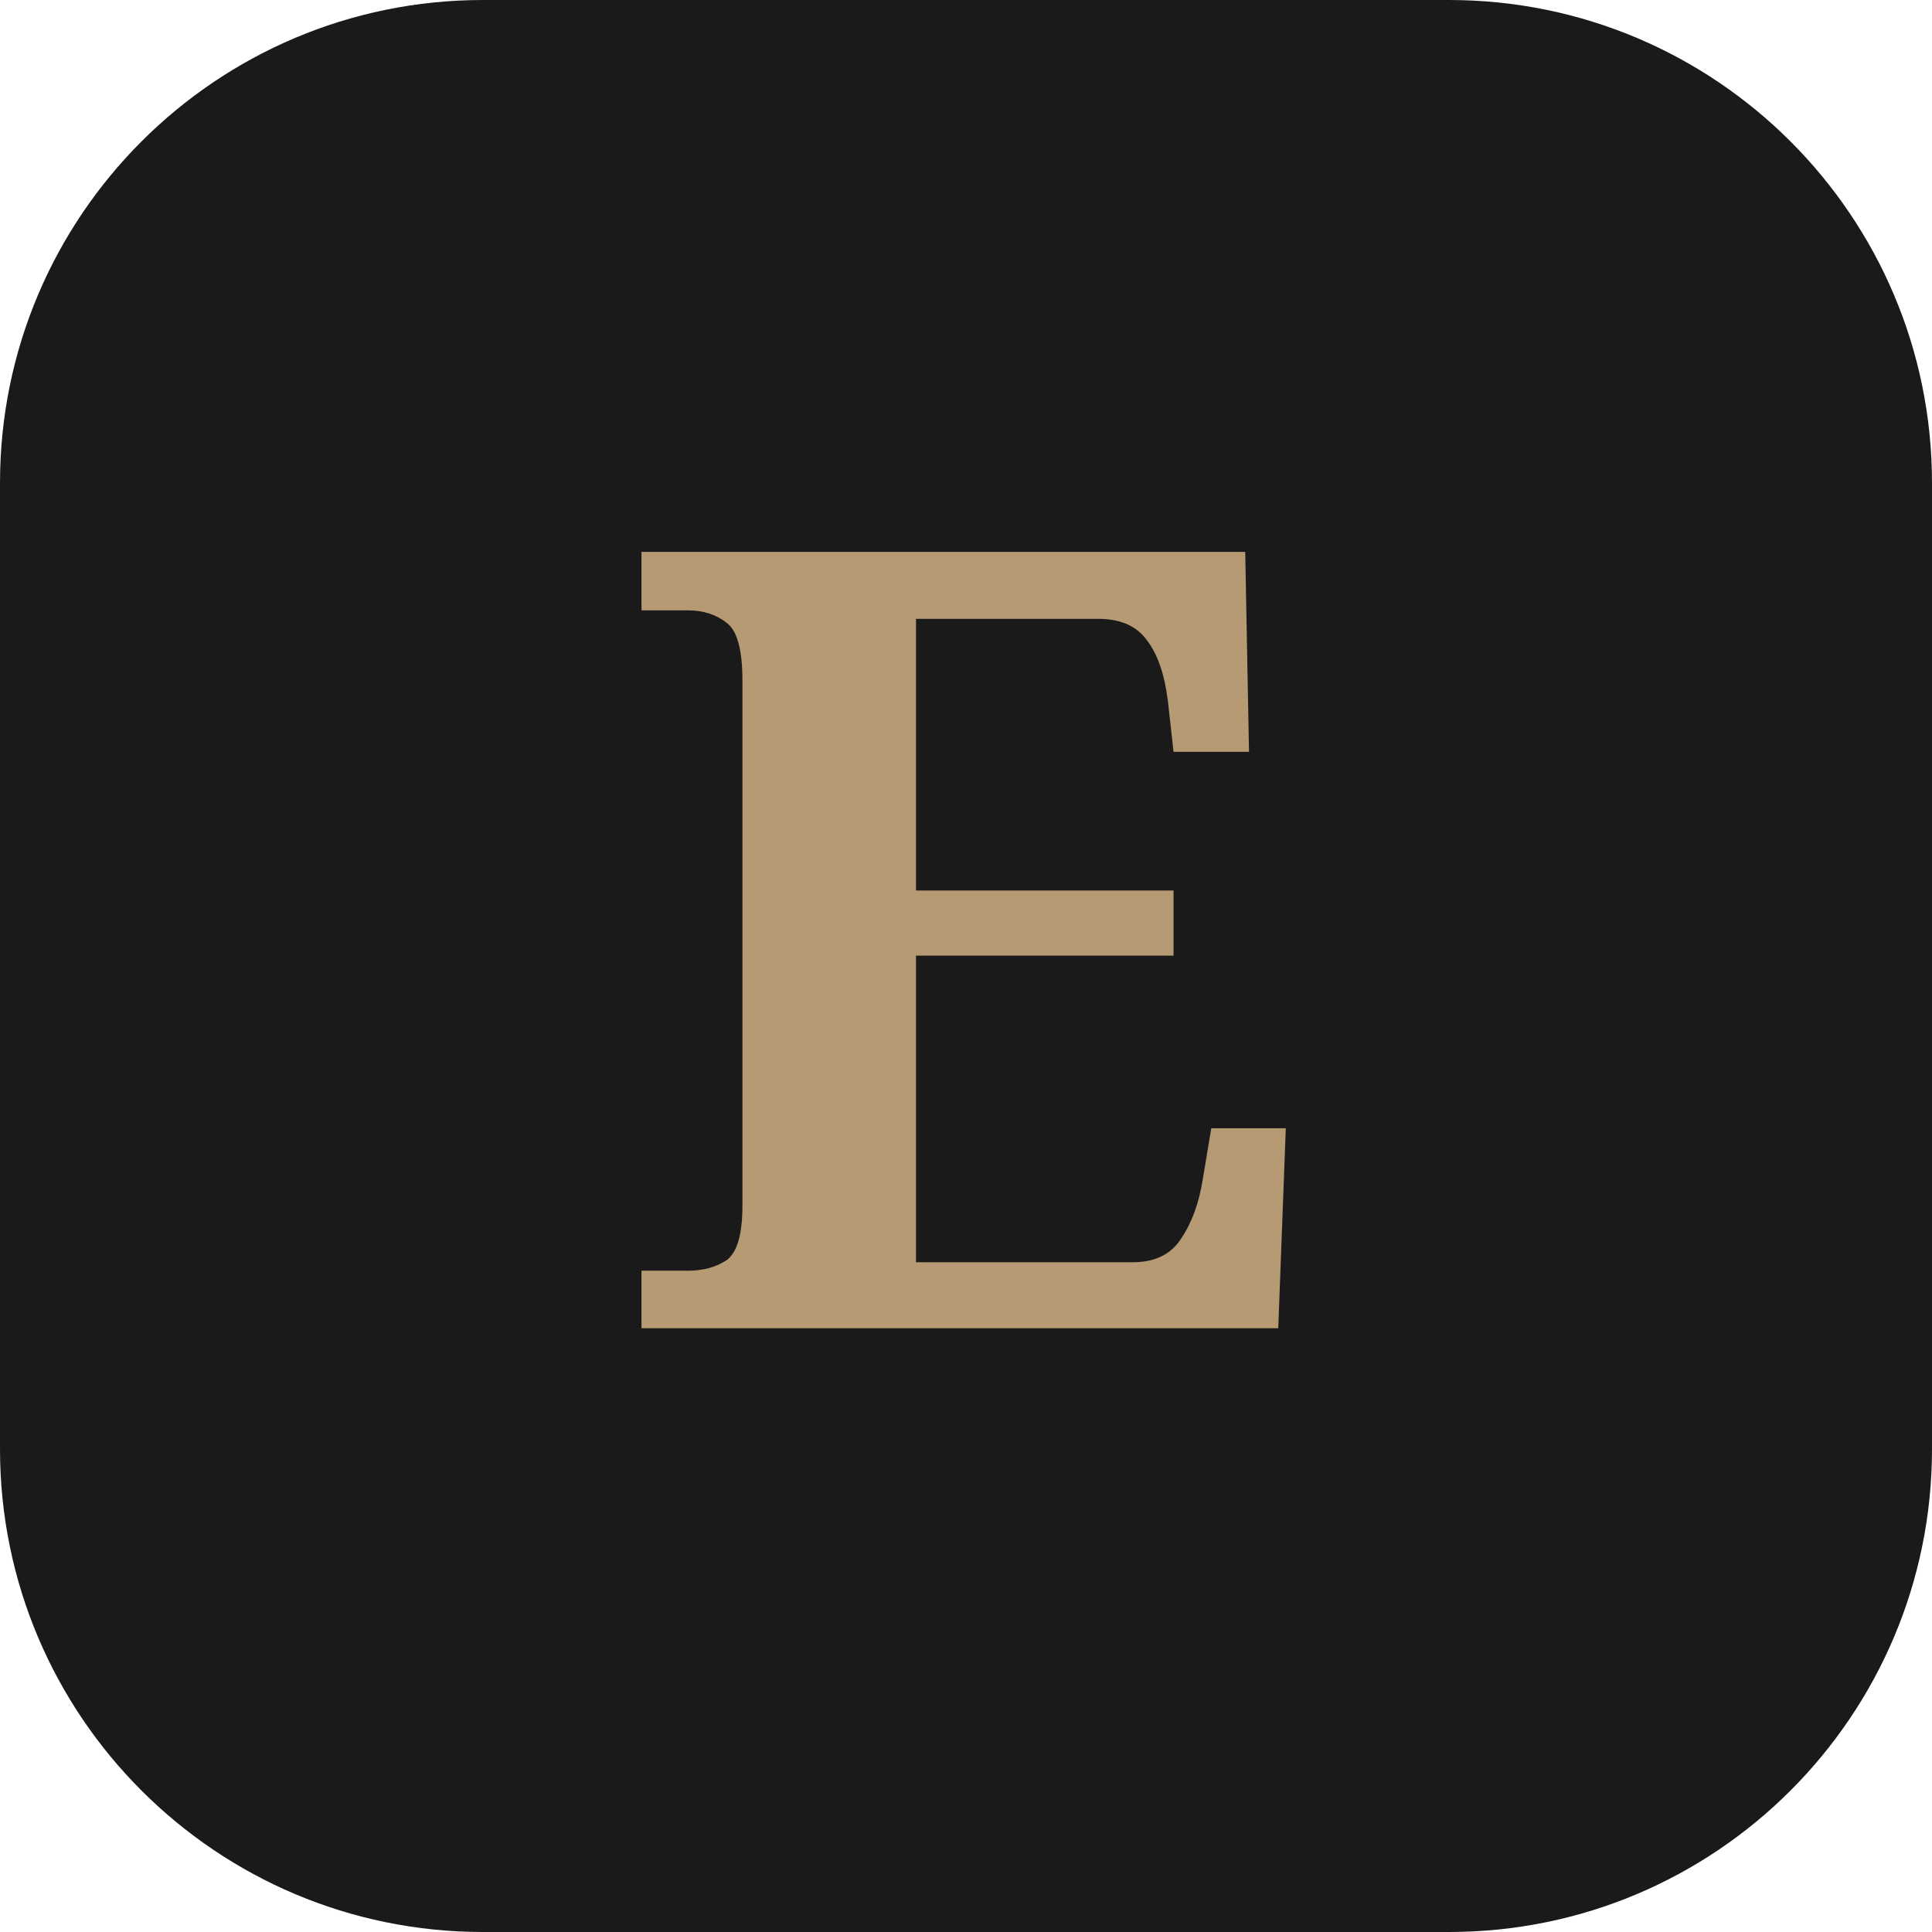
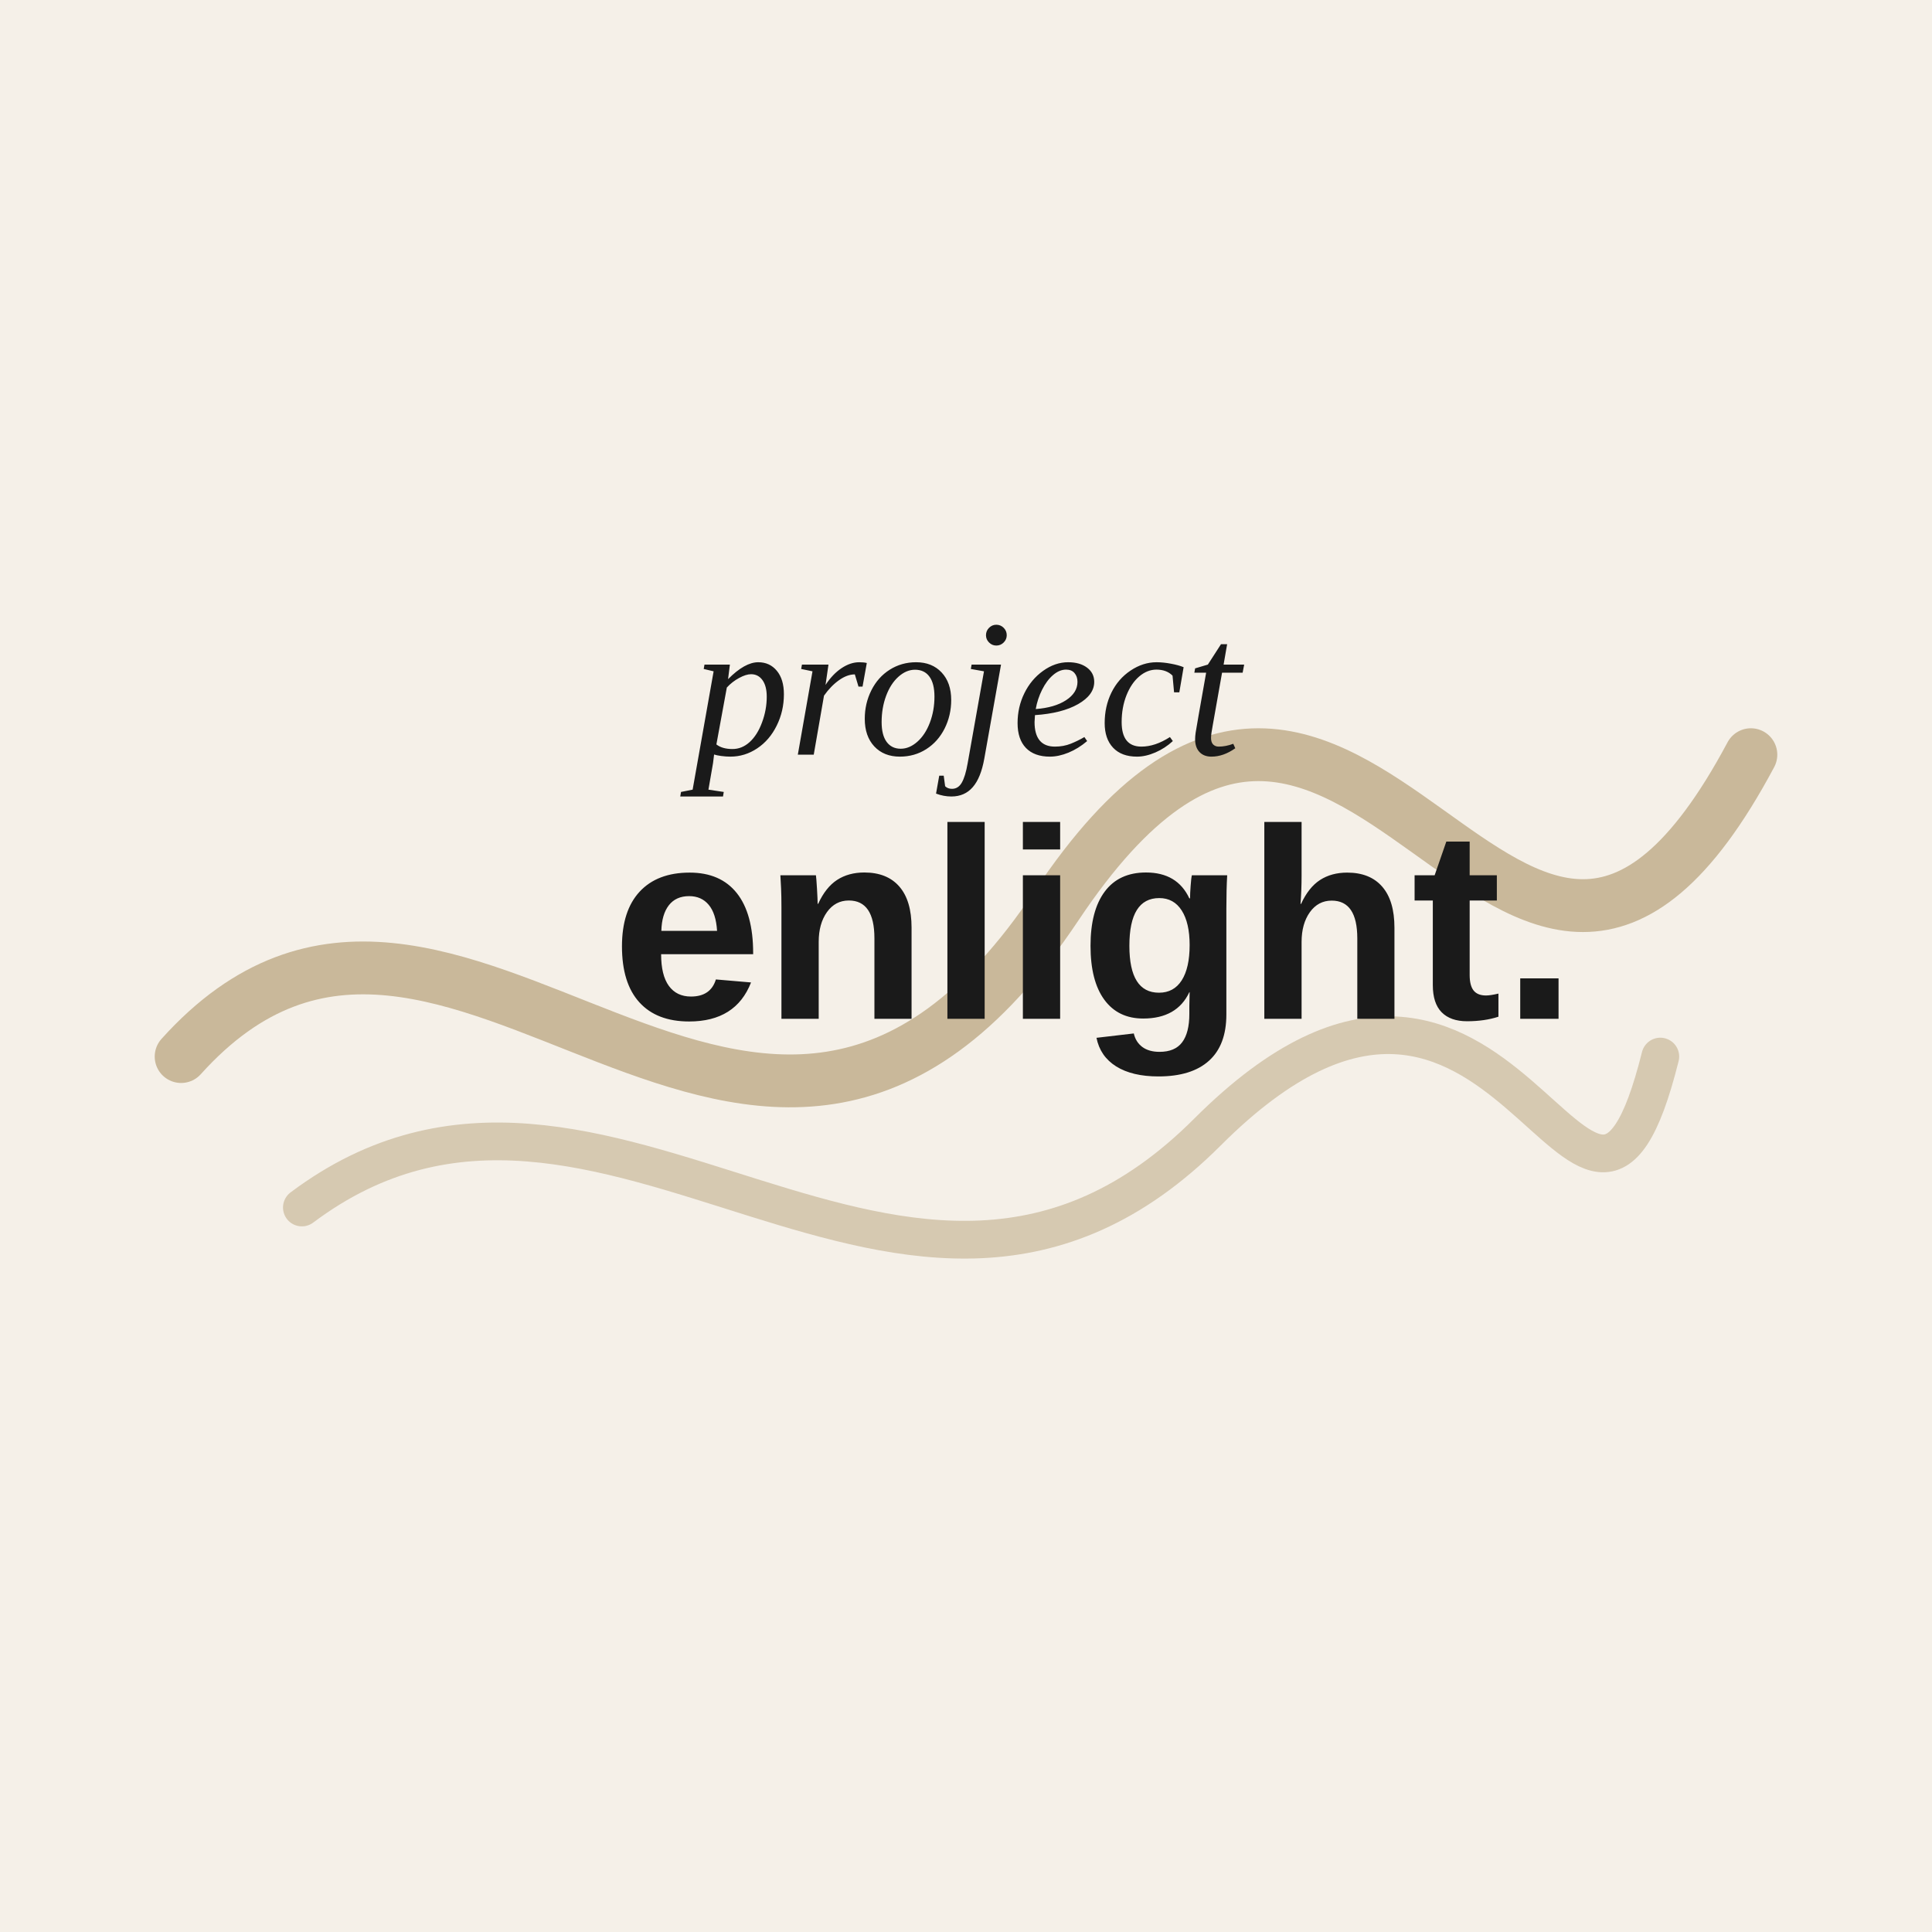
- <svg xmlns="http://www.w3.org/2000/svg" viewBox="0 0 32 32" fill="none">
-   <rect width="32" height="32" rx="8" fill="#1a1a1a" />
-   <text x="16" y="22" text-anchor="middle" fill="#b59a73" font-family="Georgia, serif" font-size="18" font-weight="bold">E</text>
+ <svg xmlns="http://www.w3.org/2000/svg" viewBox="0 0 512 512">
+   <rect width="512" height="512" fill="#f5f0e8" />
+   <path d="M48 280 C120 200, 200 360, 280 240 S 400 320, 464 200" fill="none" stroke="#c9b89a" stroke-width="14" stroke-linecap="round" />
+   <path d="M80 320 C160 260, 240 380, 320 300 S 420 360, 440 280" fill="none" stroke="#c9b89a" stroke-width="10" stroke-linecap="round" opacity="0.7" />
+   <text x="256" y="200" text-anchor="middle" fill="#1a1a1a" font-family="Georgia, 'Times New Roman', serif" font-size="52" font-style="italic">project</text>
+   <text x="290" y="270" text-anchor="middle" fill="#1a1a1a" font-family="Arial, Helvetica, sans-serif" font-size="72" font-weight="700">enlight.</text>
</svg>
